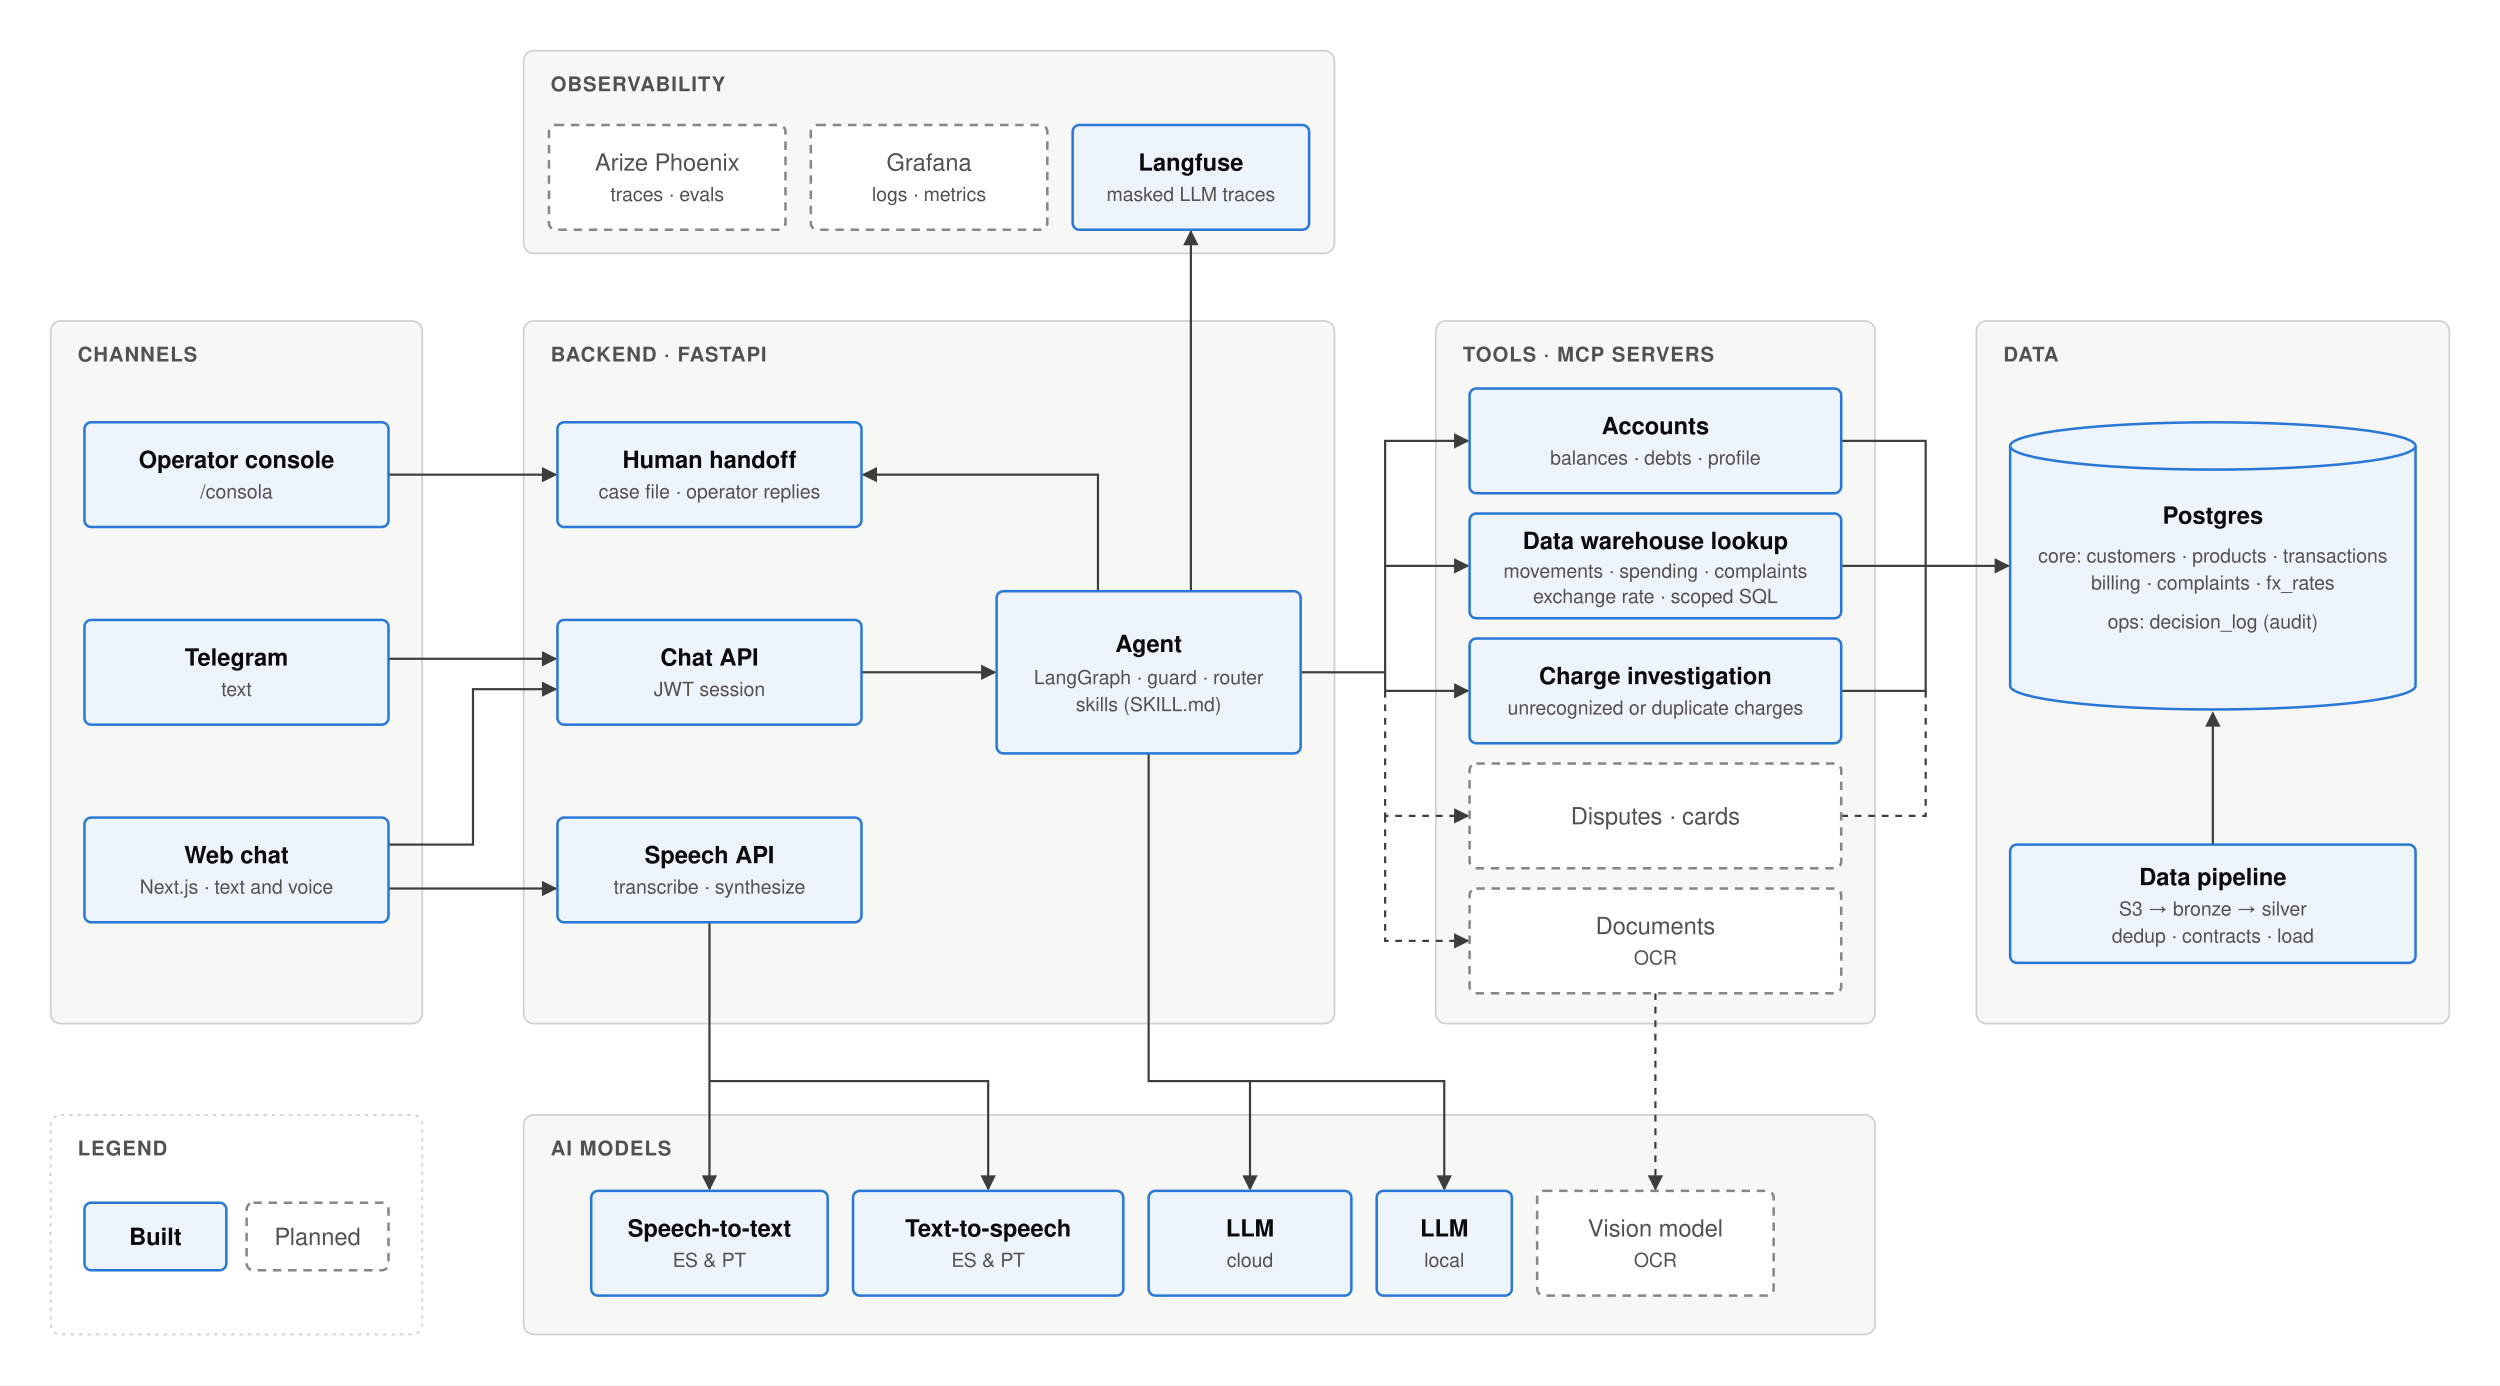
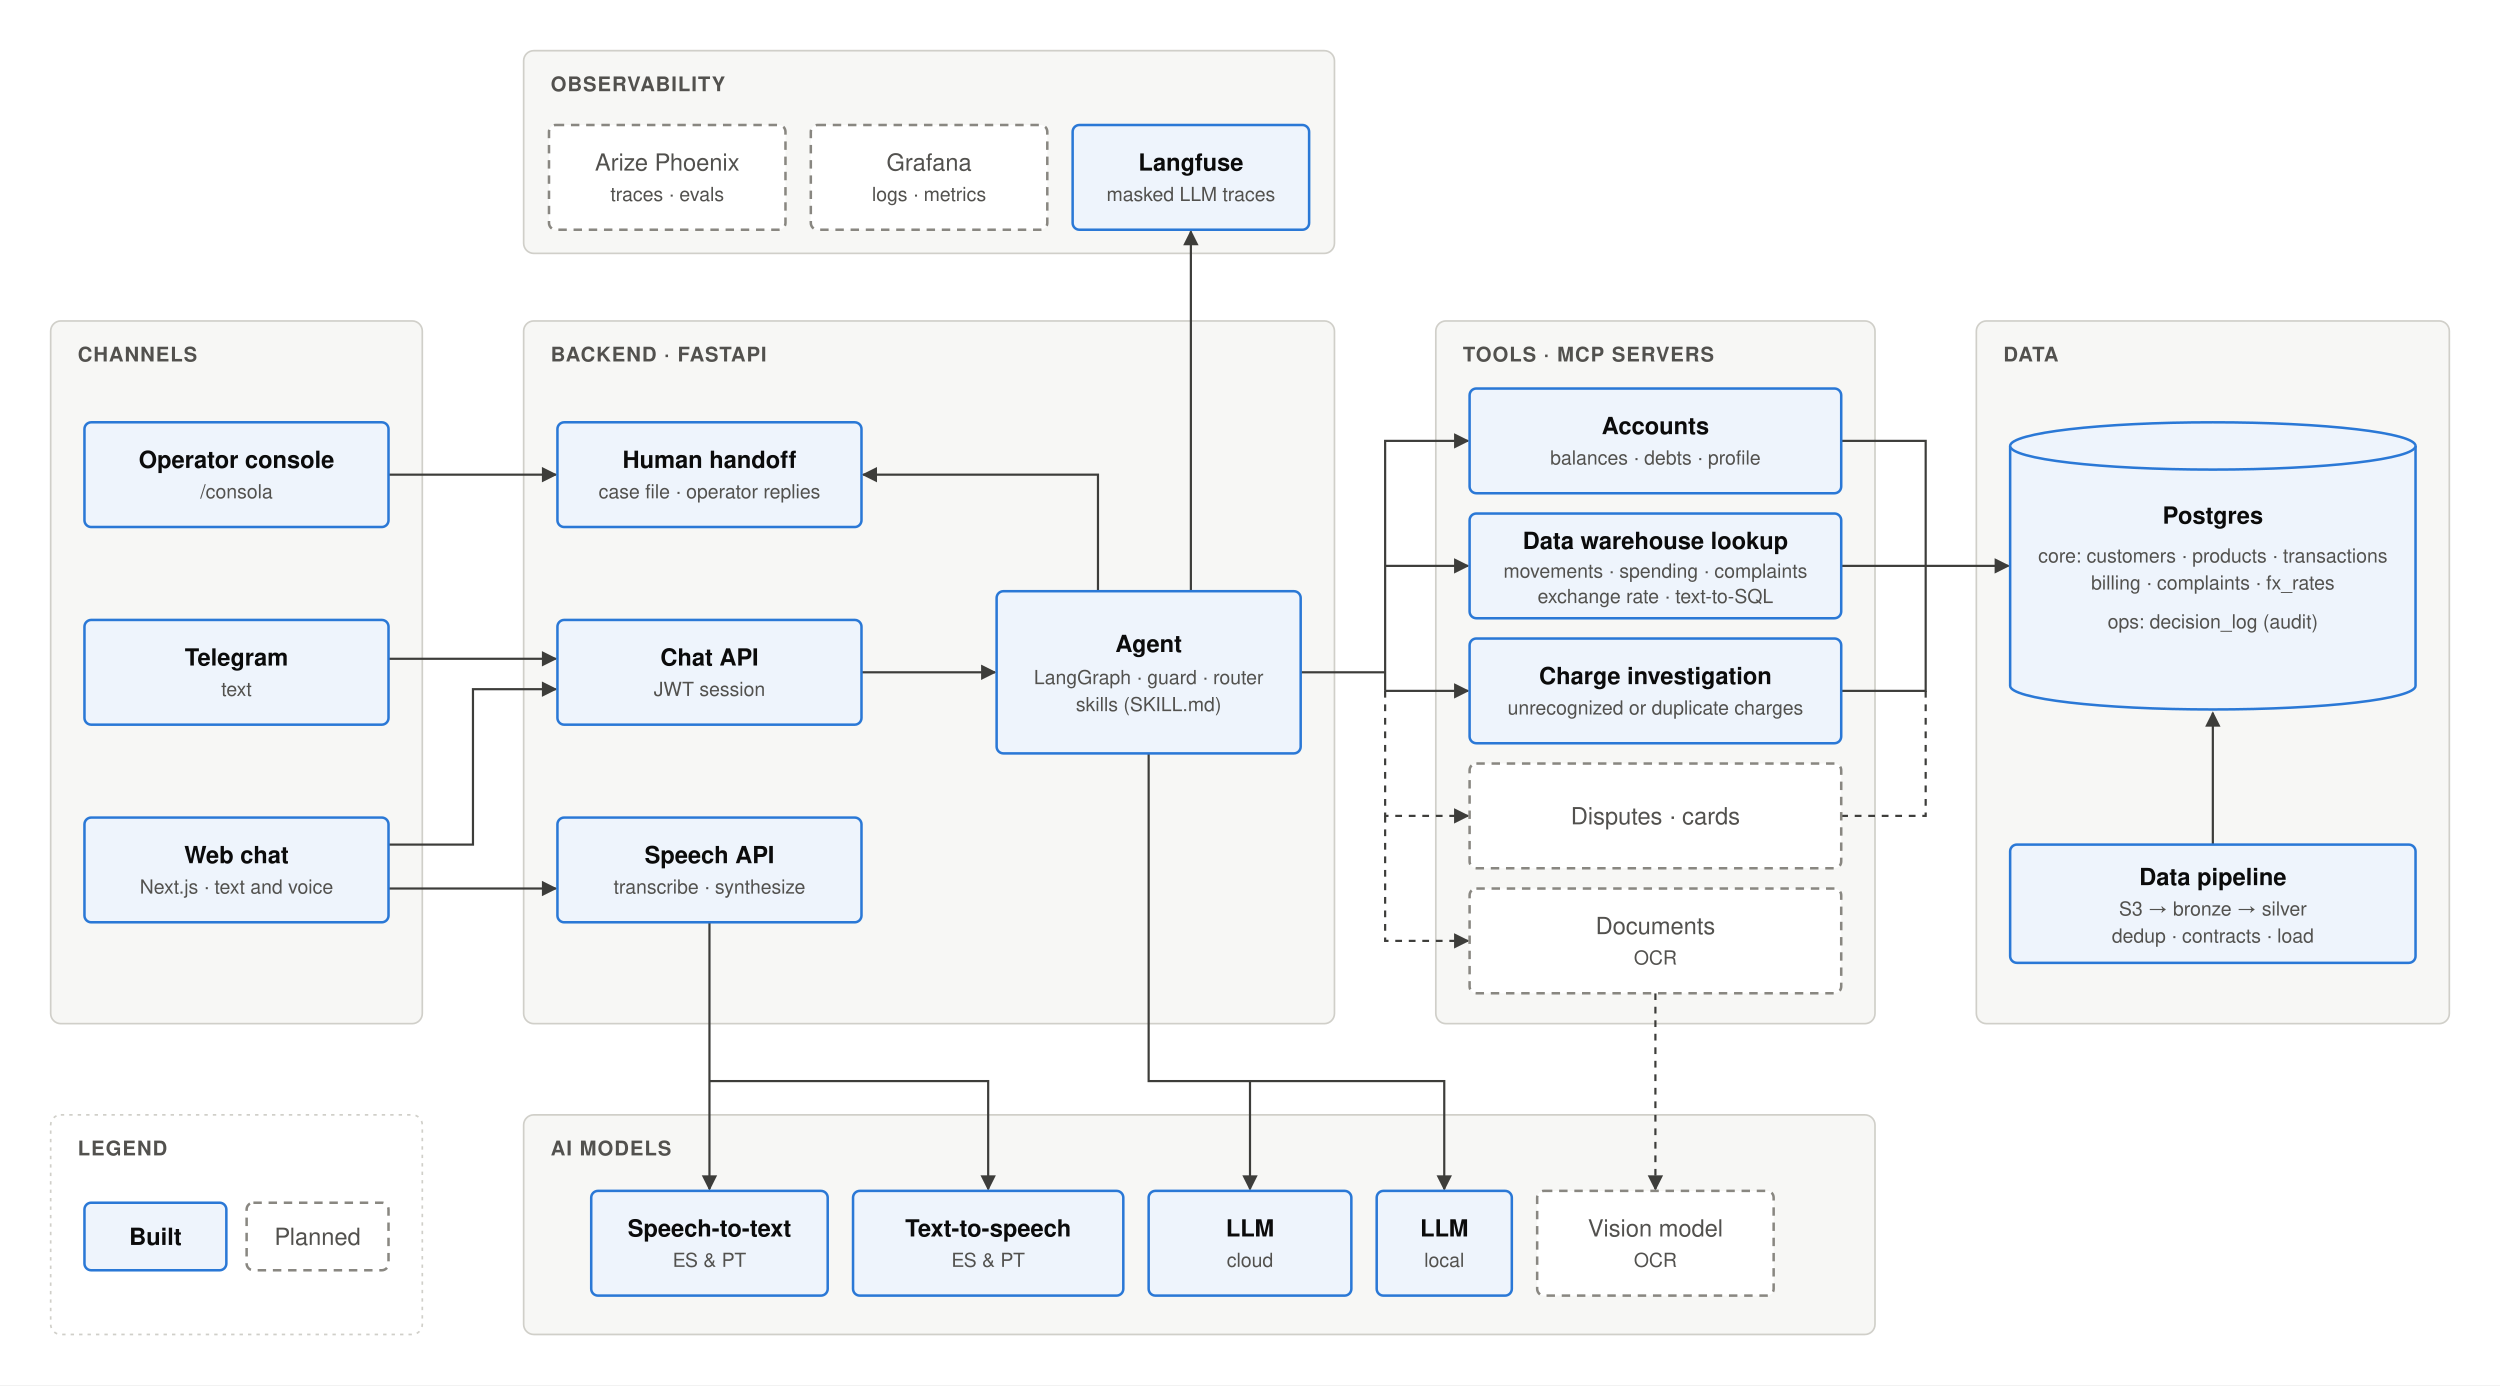
<svg xmlns="http://www.w3.org/2000/svg" viewBox="0 0 1480 820" width="1480" height="820" role="img" aria-label="Component architecture">
  <defs>
    <marker id="arrow" viewBox="0 0 10 10" refX="9" refY="5" markerWidth="7" markerHeight="7" orient="auto-start-reverse">
      <path d="M0,0 L10,5 L0,10 z" fill="#3d3d3a" />
    </marker>
    <style>
      text { font-family: -apple-system, "Segoe UI", Helvetica, Arial, sans-serif; text-anchor: middle; }
      .group { fill: #f7f7f5; stroke: #d0cfc9; }
      .group-title { font-size: 12px; font-weight: 600; fill: #52514e; letter-spacing: 0.6px; text-anchor: start; }
      .built { fill: #eef4fc; stroke: #2a78d6; stroke-width: 1.5; }
      .planned { fill: #ffffff; stroke: #898781; stroke-width: 1.5; stroke-dasharray: 5 4; }
      .name { font-size: 14px; font-weight: 600; fill: #0b0b0b; }
      .name.soon { font-weight: 500; fill: #52514e; }
      .note { font-size: 11.5px; fill: #52514e; }
      .edge { fill: none; stroke: #3d3d3a; stroke-width: 1.3; }
      .edge.soon { stroke-dasharray: 4 4; }
    </style>
  </defs>
  <rect width="1480" height="820" fill="#ffffff" />
  <rect class="group" x="310" y="30" width="480" height="120" rx="6" />
  <text class="group-title" x="326" y="54">OBSERVABILITY</text>
  <rect class="group" x="30" y="190" width="220" height="416" rx="6" />
  <text class="group-title" x="46" y="214">CHANNELS</text>
  <rect class="group" x="310" y="190" width="480" height="416" rx="6" />
  <text class="group-title" x="326" y="214">BACKEND · FASTAPI</text>
  <rect class="group" x="850" y="190" width="260" height="416" rx="6" />
  <text class="group-title" x="866" y="214">TOOLS · MCP SERVERS</text>
  <rect class="group" x="1170" y="190" width="280" height="416" rx="6" />
  <text class="group-title" x="1186" y="214">DATA</text>
  <rect class="group" x="310" y="660" width="800" height="130" rx="6" />
  <text class="group-title" x="326" y="684">AI MODELS</text>
  <rect x="30" y="660" width="220" height="130" rx="6" fill="#ffffff" stroke="#d0cfc9" stroke-dasharray="2 3" />
  <text class="group-title" x="46" y="684">LEGEND</text>
  <path class="edge" d="M230,281 H329" marker-end="url(#arrow)" />
  <path class="edge" d="M230,390 H329" marker-end="url(#arrow)" />
  <path class="edge" d="M230,500 H280 V408 H329" marker-end="url(#arrow)" />
  <path class="edge" d="M230,526 H329" marker-end="url(#arrow)" />
  <path class="edge" d="M510,398 H589" marker-end="url(#arrow)" />
  <path class="edge" d="M650,350 V281 H511" marker-end="url(#arrow)" />
  <path class="edge" d="M705,350 V137" marker-end="url(#arrow)" />
  <path class="edge" d="M770,398 H820" />
  <path class="edge" d="M820,409 V261 H869" marker-end="url(#arrow)" />
  <path class="edge" d="M820,335 H869" marker-end="url(#arrow)" />
  <path class="edge" d="M820,409 H869" marker-end="url(#arrow)" />
  <path class="edge soon" d="M820,409 V483 H869" marker-end="url(#arrow)" />
  <path class="edge soon" d="M820,483 V557 H869" marker-end="url(#arrow)" />
  <path class="edge" d="M1090,261 H1140 V335" />
  <path class="edge" d="M1090,335 H1189" marker-end="url(#arrow)" />
  <path class="edge" d="M1090,409 H1140 V335" />
  <path class="edge soon" d="M1090,483 H1140 V409" />
  <path class="edge" d="M1310,500 V422" marker-end="url(#arrow)" />
  <path class="edge" d="M420,546 V704" marker-end="url(#arrow)" />
  <path class="edge" d="M420,640 H585 V704" marker-end="url(#arrow)" />
  <path class="edge" d="M680,446 V640 H855 V704" marker-end="url(#arrow)" />
  <path class="edge" d="M740,640 V704" marker-end="url(#arrow)" />
  <path class="edge soon" d="M980,588 V704" marker-end="url(#arrow)" />
  <rect class="planned" x="325" y="74" width="140" height="62" rx="4" />
  <text class="name soon" x="395" y="101">Arize Phoenix</text>
  <text class="note" x="395" y="119">traces · evals</text>
  <rect class="planned" x="480" y="74" width="140" height="62" rx="4" />
  <text class="name soon" x="550" y="101">Grafana</text>
  <text class="note" x="550" y="119">logs · metrics</text>
  <rect class="built" x="635" y="74" width="140" height="62" rx="4" />
  <text class="name" x="705" y="101">Langfuse</text>
  <text class="note" x="705" y="119">masked LLM traces</text>
  <rect class="built" x="50" y="250" width="180" height="62" rx="4" />
  <text class="name" x="140" y="277">Operator console</text>
  <text class="note" x="140" y="295">/consola</text>
  <rect class="built" x="50" y="367" width="180" height="62" rx="4" />
  <text class="name" x="140" y="394">Telegram</text>
  <text class="note" x="140" y="412">text</text>
  <rect class="built" x="50" y="484" width="180" height="62" rx="4" />
  <text class="name" x="140" y="511">Web chat</text>
  <text class="note" x="140" y="529">Next.js · text and voice</text>
  <rect class="built" x="330" y="250" width="180" height="62" rx="4" />
  <text class="name" x="420" y="277">Human handoff</text>
  <text class="note" x="420" y="295">case file · operator replies</text>
  <rect class="built" x="330" y="367" width="180" height="62" rx="4" />
  <text class="name" x="420" y="394">Chat API</text>
  <text class="note" x="420" y="412">JWT session</text>
  <rect class="built" x="330" y="484" width="180" height="62" rx="4" />
  <text class="name" x="420" y="511">Speech API</text>
  <text class="note" x="420" y="529">transcribe · synthesize</text>
  <rect class="built" x="590" y="350" width="180" height="96" rx="4" />
  <text class="name" x="680" y="386">Agent</text>
  <text class="note" x="680" y="405">LangGraph · guard · router</text>
  <text class="note" x="680" y="421">skills (SKILL.md)</text>
  <rect class="built" x="870" y="230" width="220" height="62" rx="4" />
  <text class="name" x="980" y="257">Accounts</text>
  <text class="note" x="980" y="275">balances · debts · profile</text>
  <rect class="built" x="870" y="304" width="220" height="62" rx="4" />
  <text class="name" x="980" y="325">Data warehouse lookup</text>
  <text class="note" x="980" y="342">movements · spending · complaints</text>
-   <text class="note" x="980" y="357">exchange rate · scoped SQL</text>
+   <text class="note" x="980" y="357">exchange rate · text-to-SQL</text>
  <rect class="built" x="870" y="378" width="220" height="62" rx="4" />
  <text class="name" x="980" y="405">Charge investigation</text>
  <text class="note" x="980" y="423">unrecognized or duplicate charges</text>
  <rect class="planned" x="870" y="452" width="220" height="62" rx="4" />
  <text class="name soon" x="980" y="488">Disputes · cards</text>
  <rect class="planned" x="870" y="526" width="220" height="62" rx="4" />
  <text class="name soon" x="980" y="553">Documents</text>
  <text class="note" x="980" y="571">OCR</text>
  <path class="built" d="M1190,264 a120,14 0 0 1 240,0 v142 a120,14 0 0 1 -240,0 z" />
  <path class="built" d="M1190,264 a120,14 0 0 0 240,0" fill="none" />
  <text class="name" x="1310" y="310">Postgres</text>
  <text class="note" x="1310" y="333">core: customers · products · transactions</text>
  <text class="note" x="1310" y="349">billing · complaints · fx_rates</text>
  <text class="note" x="1310" y="372">ops: decision_log (audit)</text>
  <rect class="built" x="1190" y="500" width="240" height="70" rx="4" />
  <text class="name" x="1310" y="524">Data pipeline</text>
  <text class="note" x="1310" y="542">S3 → bronze → silver</text>
  <text class="note" x="1310" y="558">dedup · contracts · load</text>
  <rect class="built" x="350" y="705" width="140" height="62" rx="4" />
  <text class="name" x="420" y="732">Speech-to-text</text>
  <text class="note" x="420" y="750">ES &amp; PT</text>
  <rect class="built" x="505" y="705" width="160" height="62" rx="4" />
  <text class="name" x="585" y="732">Text-to-speech</text>
  <text class="note" x="585" y="750">ES &amp; PT</text>
  <rect class="built" x="680" y="705" width="120" height="62" rx="4" />
  <text class="name" x="740" y="732">LLM</text>
  <text class="note" x="740" y="750">cloud</text>
  <rect class="built" x="815" y="705" width="80" height="62" rx="4" />
  <text class="name" x="855" y="732">LLM</text>
  <text class="note" x="855" y="750">local</text>
  <rect class="planned" x="910" y="705" width="140" height="62" rx="4" />
  <text class="name soon" x="980" y="732">Vision model</text>
  <text class="note" x="980" y="750">OCR</text>
  <rect class="built" x="50" y="712" width="84" height="40" rx="4" />
  <text class="name" x="92" y="737">Built</text>
  <rect class="planned" x="146" y="712" width="84" height="40" rx="4" />
  <text class="name soon" x="188" y="737">Planned</text>
</svg>
